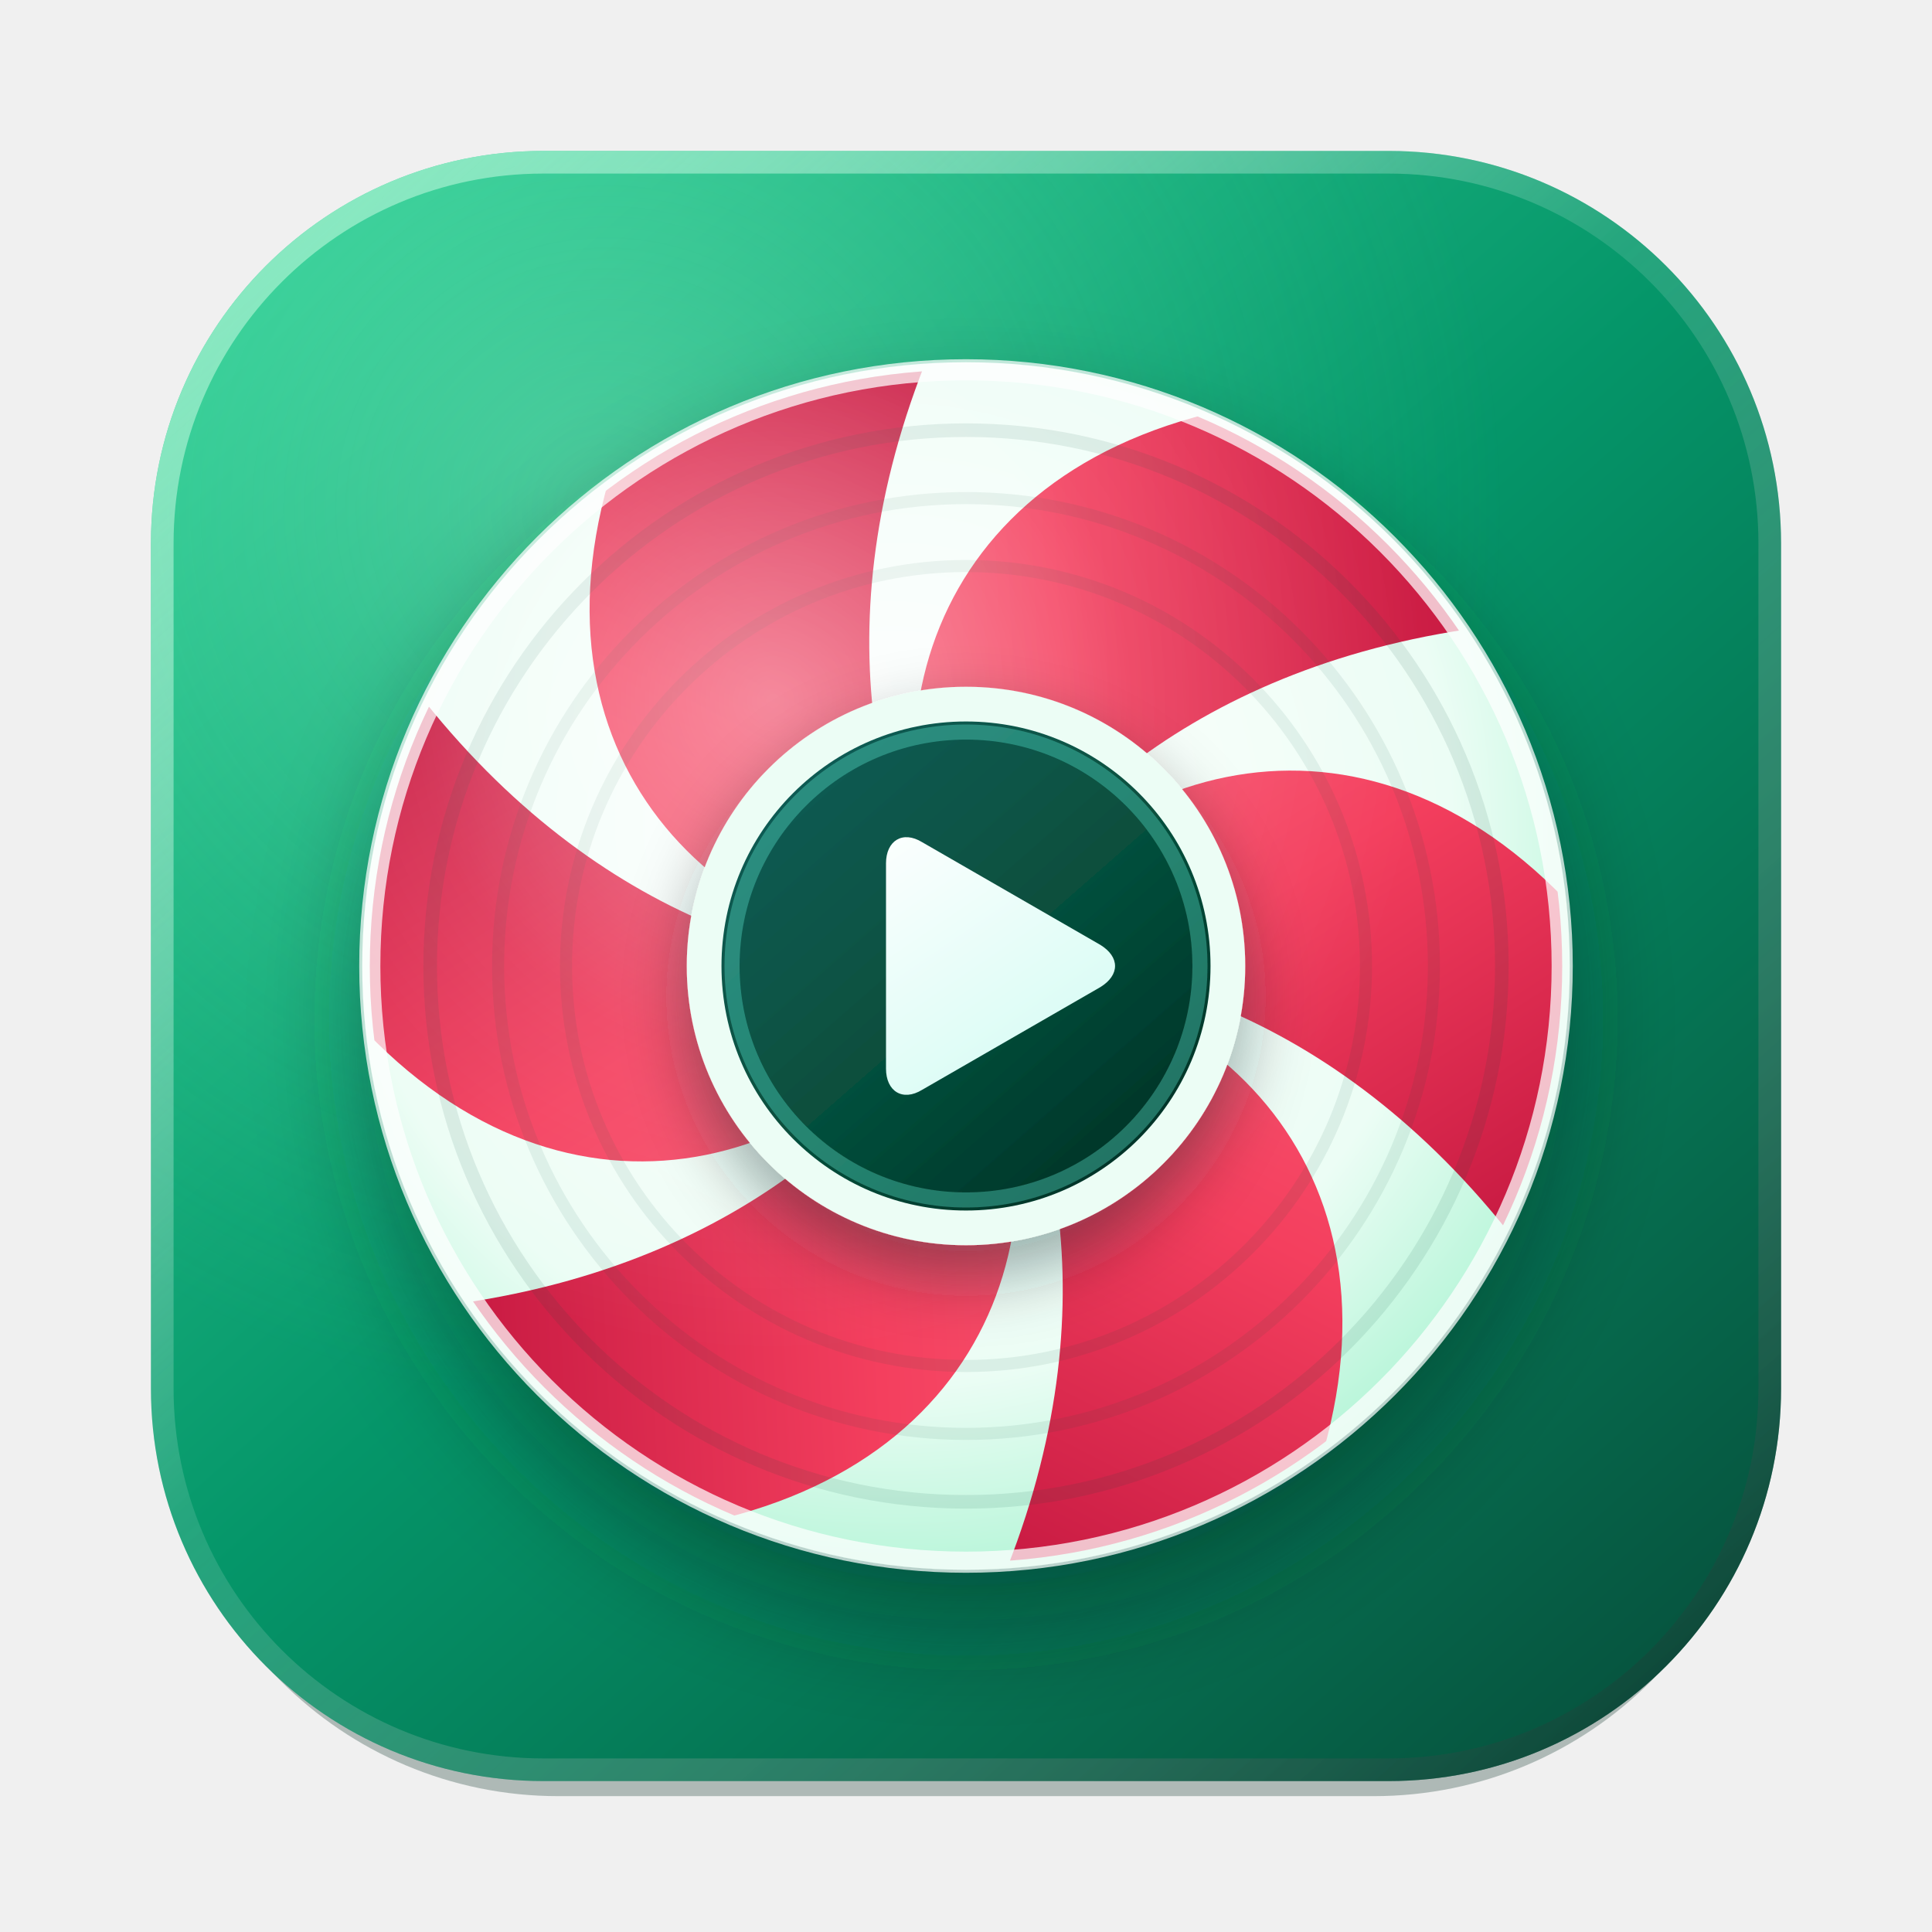
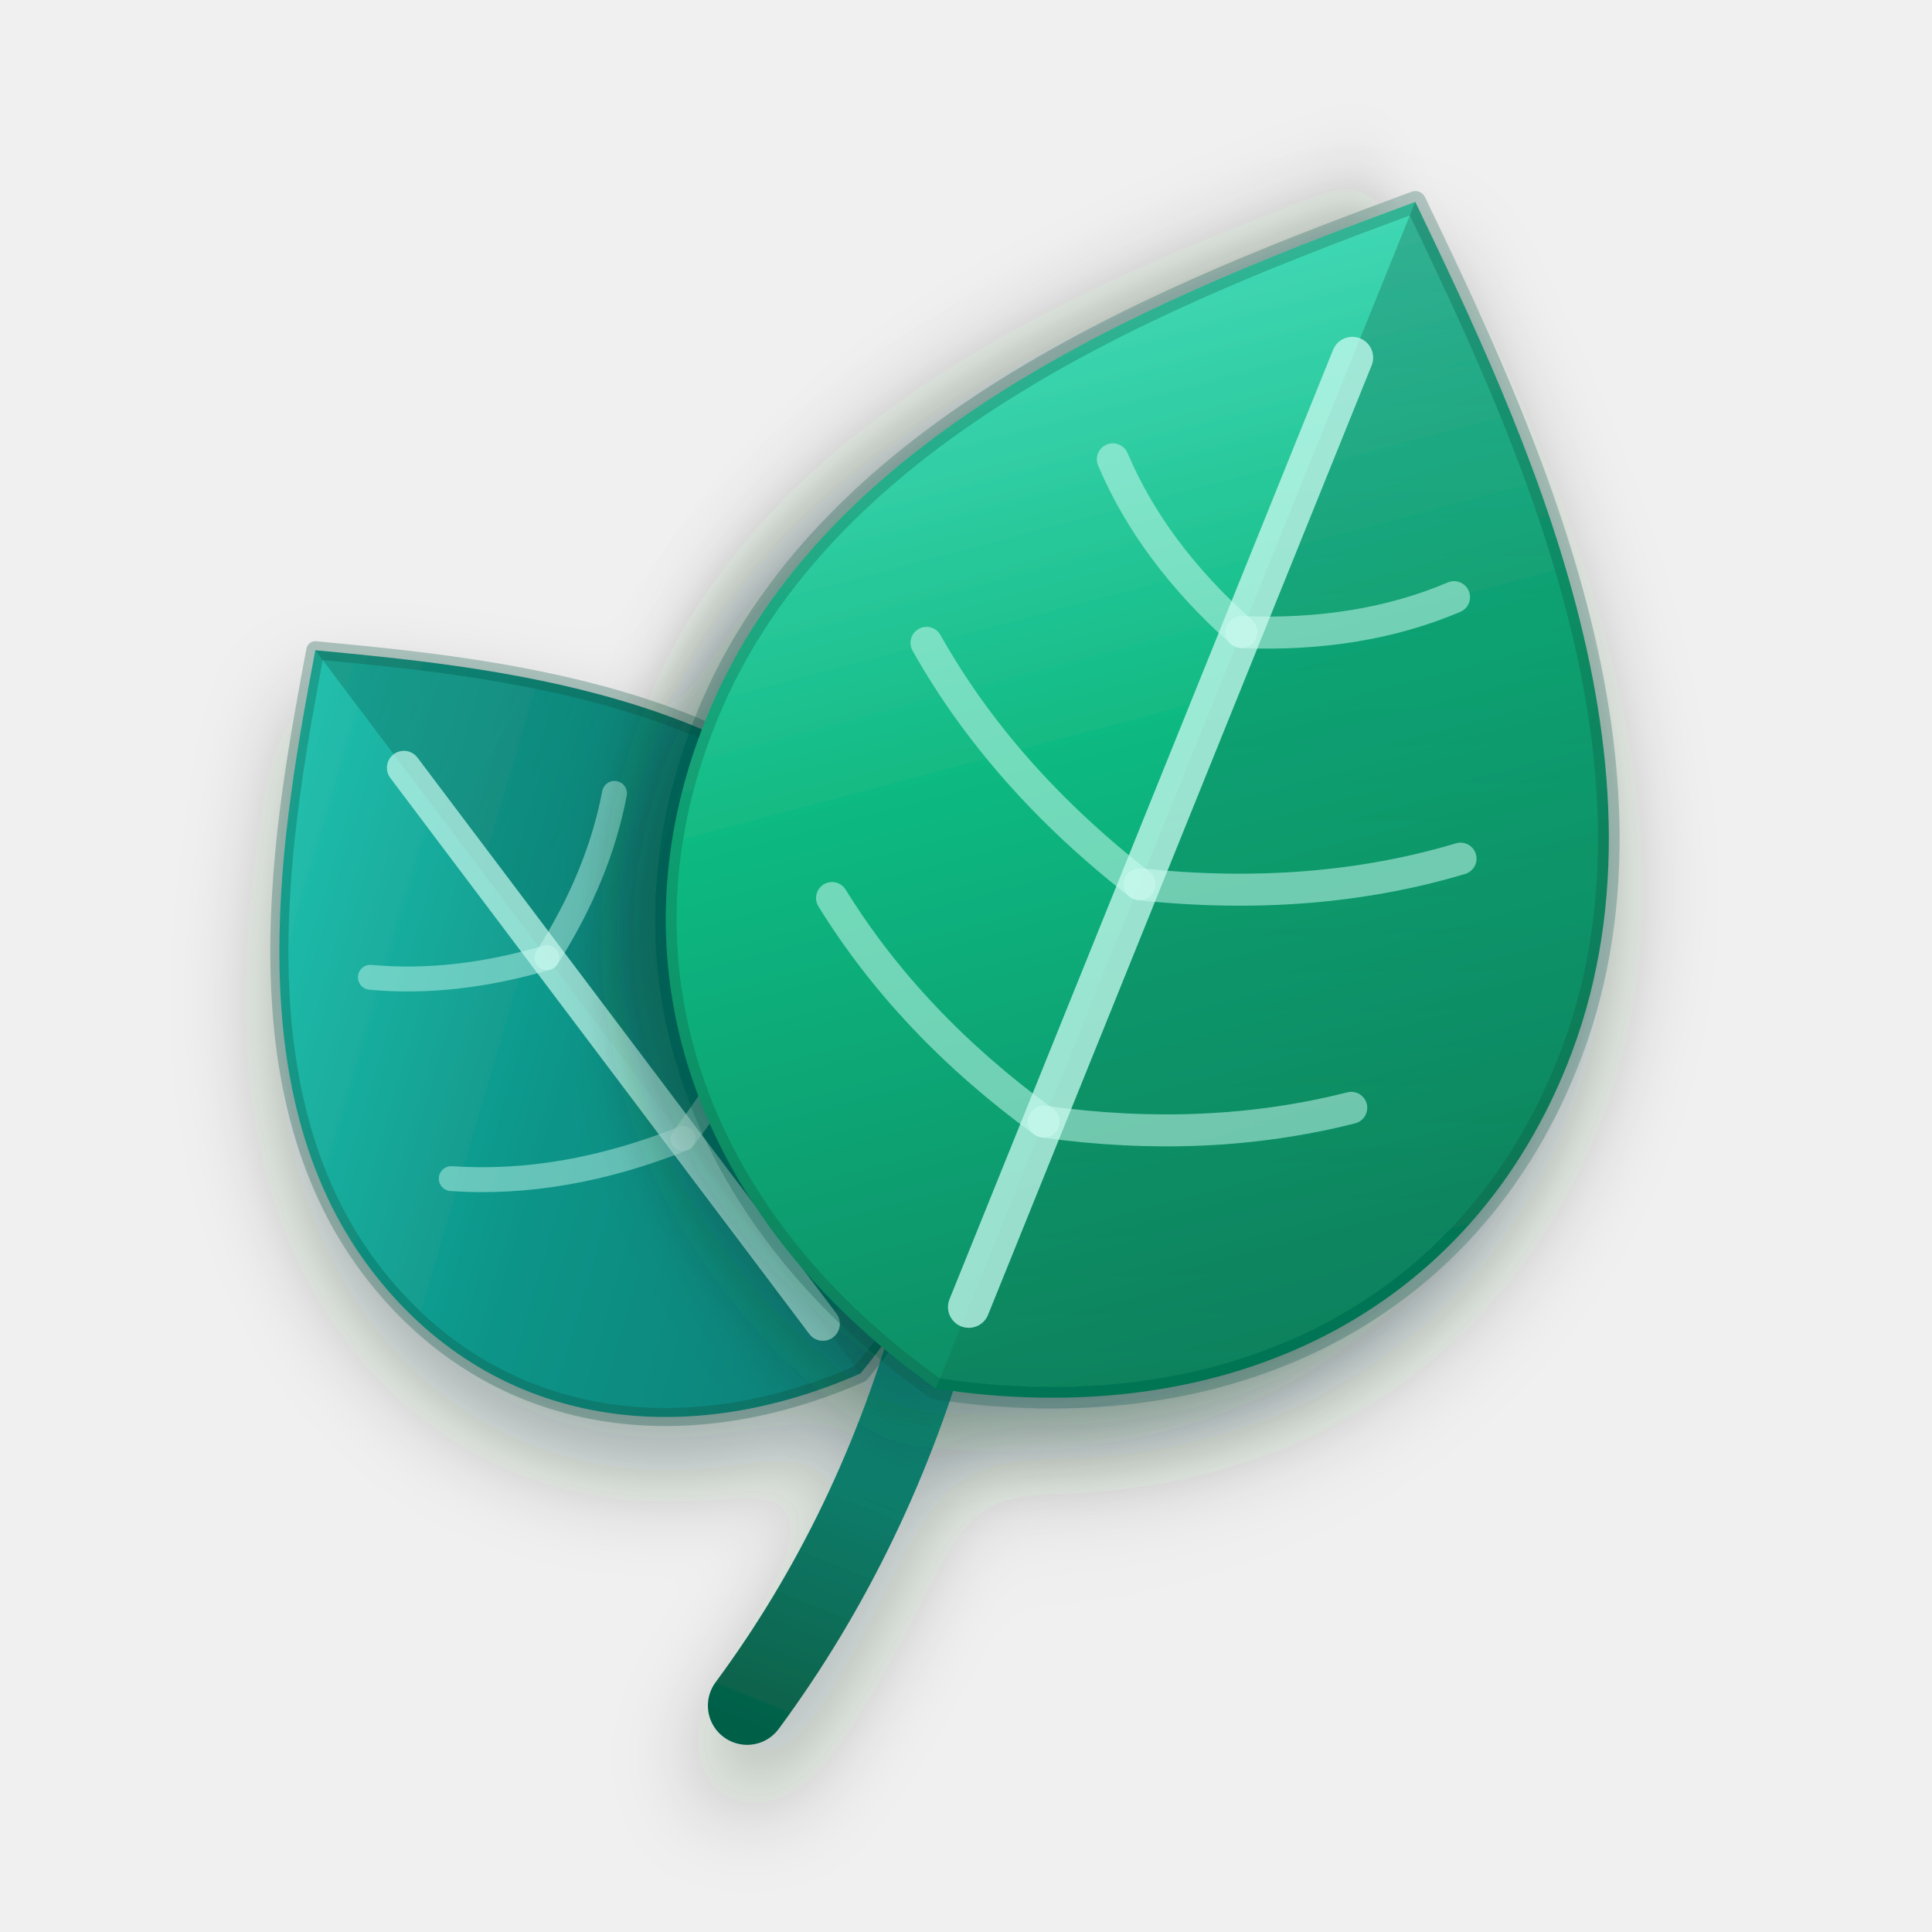
<svg xmlns="http://www.w3.org/2000/svg" viewBox="0 0 128 128" width="128" height="128">
  <defs>
-     <linearGradient id="bgGrad" x1="16" y1="10" x2="112" y2="118" gradientUnits="userSpaceOnUse">
-       <stop offset="0%" stop-color="#34d399" />
-       <stop offset="48%" stop-color="#059669" />
-       <stop offset="100%" stop-color="#064e3b" />
+     <linearGradient id="frontLeafGrad" x1="34" y1="14" x2="94" y2="94" gradientUnits="userSpaceOnUse">
+       <stop offset="0%" stop-color="#5eead4" />
+       <stop offset="44%" stop-color="#10b981" />
+       <stop offset="100%" stop-color="#047857" />
    </linearGradient>
-     <radialGradient id="tileGlow" cx="28%" cy="22%" r="55%">
-       <stop offset="0%" stop-color="#a7f3d0" stop-opacity="0.34" />
-       <stop offset="100%" stop-color="#34d399" stop-opacity="0" />
-     </radialGradient>
-     <linearGradient id="rimLight" x1="16" y1="10" x2="112" y2="118" gradientUnits="userSpaceOnUse">
-       <stop offset="0%" stop-color="#a7f3d0" stop-opacity="0.72" />
-       <stop offset="45%" stop-color="#ffffff" stop-opacity="0.12" />
-       <stop offset="100%" stop-color="#022c22" stop-opacity="0.50" />
+     <linearGradient id="backLeafGrad" x1="34" y1="16" x2="92" y2="94" gradientUnits="userSpaceOnUse">
+       <stop offset="0%" stop-color="#2dd4bf" />
+       <stop offset="48%" stop-color="#0d9488" />
+       <stop offset="100%" stop-color="#0f766e" />
    </linearGradient>
-     <radialGradient id="discBase" cx="44%" cy="38%" r="68%">
-       <stop offset="0%" stop-color="#ffffff" />
-       <stop offset="68%" stop-color="#ecfdf5" />
-       <stop offset="100%" stop-color="#a7f3d0" />
-     </radialGradient>
-     <linearGradient id="swirlGrad" x1="64" y1="24" x2="104" y2="86" gradientUnits="userSpaceOnUse">
-       <stop offset="0%" stop-color="#fb7185" />
-       <stop offset="55%" stop-color="#f43f5e" />
-       <stop offset="100%" stop-color="#be123c" />
+     <linearGradient id="leafShade" x1="64" y1="14" x2="96" y2="92" gradientUnits="userSpaceOnUse">
+       <stop offset="0%" stop-color="#022c22" stop-opacity="0.22" />
+       <stop offset="100%" stop-color="#022c22" stop-opacity="0.08" />
    </linearGradient>
-     <linearGradient id="hubGrad" x1="50" y1="48" x2="78" y2="80" gradientUnits="userSpaceOnUse">
-       <stop offset="0%" stop-color="#115e59" />
-       <stop offset="55%" stop-color="#064e3b" />
-       <stop offset="100%" stop-color="#022c22" />
+     <linearGradient id="stemGrad" x1="60" y1="86" x2="48" y2="116" gradientUnits="userSpaceOnUse">
+       <stop offset="0%" stop-color="#0d9488" />
+       <stop offset="100%" stop-color="#065f46" />
    </linearGradient>
-     <radialGradient id="glossGrad" cx="34%" cy="28%" r="54%">
-       <stop offset="0%" stop-color="#ffffff" stop-opacity="0.40" />
-       <stop offset="55%" stop-color="#ffffff" stop-opacity="0.10" />
-       <stop offset="100%" stop-color="#ffffff" stop-opacity="0" />
-     </radialGradient>
-     <linearGradient id="playGrad" x1="59" y1="53" x2="74" y2="75" gradientUnits="userSpaceOnUse">
-       <stop offset="0%" stop-color="#ffffff" />
-       <stop offset="100%" stop-color="#ccfbf1" />
-     </linearGradient>
-     <filter id="softShadow" x="-15%" y="-15%" width="130%" height="135%">
-       <feDropShadow dx="0" dy="3.5" stdDeviation="3.5" flood-color="#022c22" flood-opacity="0.42" />
+     <filter id="dropShadow" x="-18%" y="-14%" width="136%" height="136%">
+       <feDropShadow dx="0" dy="3.5" stdDeviation="3.2" flood-color="#022c22" flood-opacity="0.34" />
    </filter>
-     <filter id="hubShadow" x="-25%" y="-25%" width="150%" height="150%">
-       <feDropShadow dx="0" dy="2" stdDeviation="2.2" flood-color="#022c22" flood-opacity="0.38" />
+     <filter id="overlapShadow" x="-20%" y="-20%" width="140%" height="140%">
+       <feDropShadow dx="-2.5" dy="2" stdDeviation="2.6" flood-color="#022c22" flood-opacity="0.32" />
    </filter>
-     <clipPath id="tileClip">
-       <rect x="10" y="10" width="108" height="108" rx="26" />
+     <path id="mintLeaf" d="M 64 12          C 52.5 22.5, 35 38.5, 35 58.5          C 35 76, 47 88, 64 92          C 81 88, 93 76, 93 58.5          C 93 38.5, 75.5 22.5, 64 12 Z" />
+     <clipPath id="mintClip">
+       <use href="#mintLeaf" />
    </clipPath>
-     <clipPath id="discClip">
-       <circle cx="64" cy="64" r="39.5" />
-     </clipPath>
-     <path id="swirlArm" d="M 64 64 C 73 50, 91 45, 105 61 A 41 41 0 0 1 101 83 C 89 67, 74 63, 64 64 Z" />
  </defs>
-   <rect x="11" y="13" width="106" height="106" rx="26" fill="#022c22" opacity="0.28" />
-   <g clip-path="url(#tileClip)">
-     <rect x="10" y="10" width="108" height="108" rx="26" fill="url(#bgGrad)" />
-     <rect x="10" y="10" width="108" height="108" rx="26" fill="url(#tileGlow)" />
+   <g filter="url(#dropShadow)" transform="translate(2, -1)">
+     <path d="M 60 88 Q 56 102.5 47.5 114" stroke="url(#stemGrad)" stroke-width="5.2" stroke-linecap="round" fill="none" />
+     <g transform="translate(55, 92) rotate(-37) scale(0.75) translate(-64, -92)">
+       <use href="#mintLeaf" fill="url(#backLeafGrad)" />
+       <g clip-path="url(#mintClip)">
+         <rect x="64" y="8" width="38" height="90" fill="url(#leafShade)" />
+         <path d="M 64 25 L 64 86.5" stroke="#ccfbf1" stroke-opacity="0.68" stroke-width="3.0" stroke-linecap="round" fill="none" />
+         <g stroke="#ccfbf1" stroke-opacity="0.46" stroke-width="2.2" stroke-linecap="round" fill="none">
+           <path d="M 64 46 Q 56 43 50.5 38" />
+           <path d="M 64 46 Q 72 43 77.5 38" />
+           <path d="M 64 66 Q 53 63 45.5 56.5" />
+           <path d="M 64 66 Q 75 63 82.5 56.5" />
+         </g>
+       </g>
+       <use href="#mintLeaf" fill="none" stroke="#064e3b" stroke-opacity="0.28" stroke-width="1.6" stroke-linejoin="round" />
+     </g>
+     <g filter="url(#overlapShadow)" transform="translate(60, 93) rotate(22) scale(1.06) translate(-64, -92)">
+       <use href="#mintLeaf" fill="url(#frontLeafGrad)" />
+       <g clip-path="url(#mintClip)">
+         <rect x="64" y="8" width="38" height="90" fill="url(#leafShade)" />
+         <path d="M 64 22.5 L 64 86.5" stroke="#ccfbf1" stroke-opacity="0.74" stroke-width="2.6" stroke-linecap="round" fill="none" />
+         <g stroke="#ccfbf1" stroke-opacity="0.52" stroke-width="2.0" stroke-linecap="round" fill="none">
+           <path d="M 64 41 Q 57 38.5 52.5 34" />
+           <path d="M 64 41 Q 71 38.5 75.5 34" />
+           <path d="M 64 58 Q 53.5 55 46 49" />
+           <path d="M 64 58 Q 74.5 55 82 49" />
+           <path d="M 64 74 Q 54 71.5 46.5 66" />
+           <path d="M 64 74 Q 74 71.5 81.5 66" />
+         </g>
+       </g>
+       <use href="#mintLeaf" fill="none" stroke="#064e3b" stroke-opacity="0.26" stroke-width="1.35" stroke-linejoin="round" />
+     </g>
  </g>
-   <rect x="10.75" y="10.75" width="106.5" height="106.5" rx="25.25" fill="none" stroke="url(#rimLight)" stroke-width="1.5" />
-   <g filter="url(#softShadow)">
-     <circle cx="64" cy="64" r="40" fill="url(#discBase)" />
-   </g>
-   <g clip-path="url(#discClip)">
-     <use href="#swirlArm" fill="url(#swirlGrad)" />
-     <use href="#swirlArm" fill="url(#swirlGrad)" transform="rotate(60 64 64)" />
-     <use href="#swirlArm" fill="url(#swirlGrad)" transform="rotate(120 64 64)" />
-     <use href="#swirlArm" fill="url(#swirlGrad)" transform="rotate(180 64 64)" />
-     <use href="#swirlArm" fill="url(#swirlGrad)" transform="rotate(240 64 64)" />
-     <use href="#swirlArm" fill="url(#swirlGrad)" transform="rotate(300 64 64)" />
-     <circle cx="64" cy="64" r="35.5" fill="none" stroke="#064e3b" stroke-opacity="0.10" stroke-width="0.9" />
-     <circle cx="64" cy="64" r="31" fill="none" stroke="#064e3b" stroke-opacity="0.08" stroke-width="0.8" />
-     <circle cx="64" cy="64" r="26.5" fill="none" stroke="#064e3b" stroke-opacity="0.08" stroke-width="0.8" />
-     <circle cx="64" cy="64" r="39.5" fill="url(#glossGrad)" />
-   </g>
-   <circle cx="64" cy="64" r="39.5" fill="none" stroke="#ffffff" stroke-opacity="0.72" stroke-width="1.4" />
-   <g filter="url(#hubShadow)">
-     <circle cx="64" cy="64" r="18.5" fill="#ecfdf5" />
-     <circle cx="64" cy="64" r="16.2" fill="url(#hubGrad)" />
-     <circle cx="64" cy="64" r="15.5" fill="none" stroke="#5eead4" stroke-opacity="0.35" stroke-width="1" />
-   </g>
-   <path d="M 61.1 55.8 C 59.8 55.0 58.7 55.7 58.7 57.2 L 58.7 70.8 C 58.7 72.3 59.8 73.0 61.1 72.2 L 72.9 65.4 C 74.2 64.6 74.2 63.4 72.9 62.6 Z" fill="url(#playGrad)" />
</svg>
